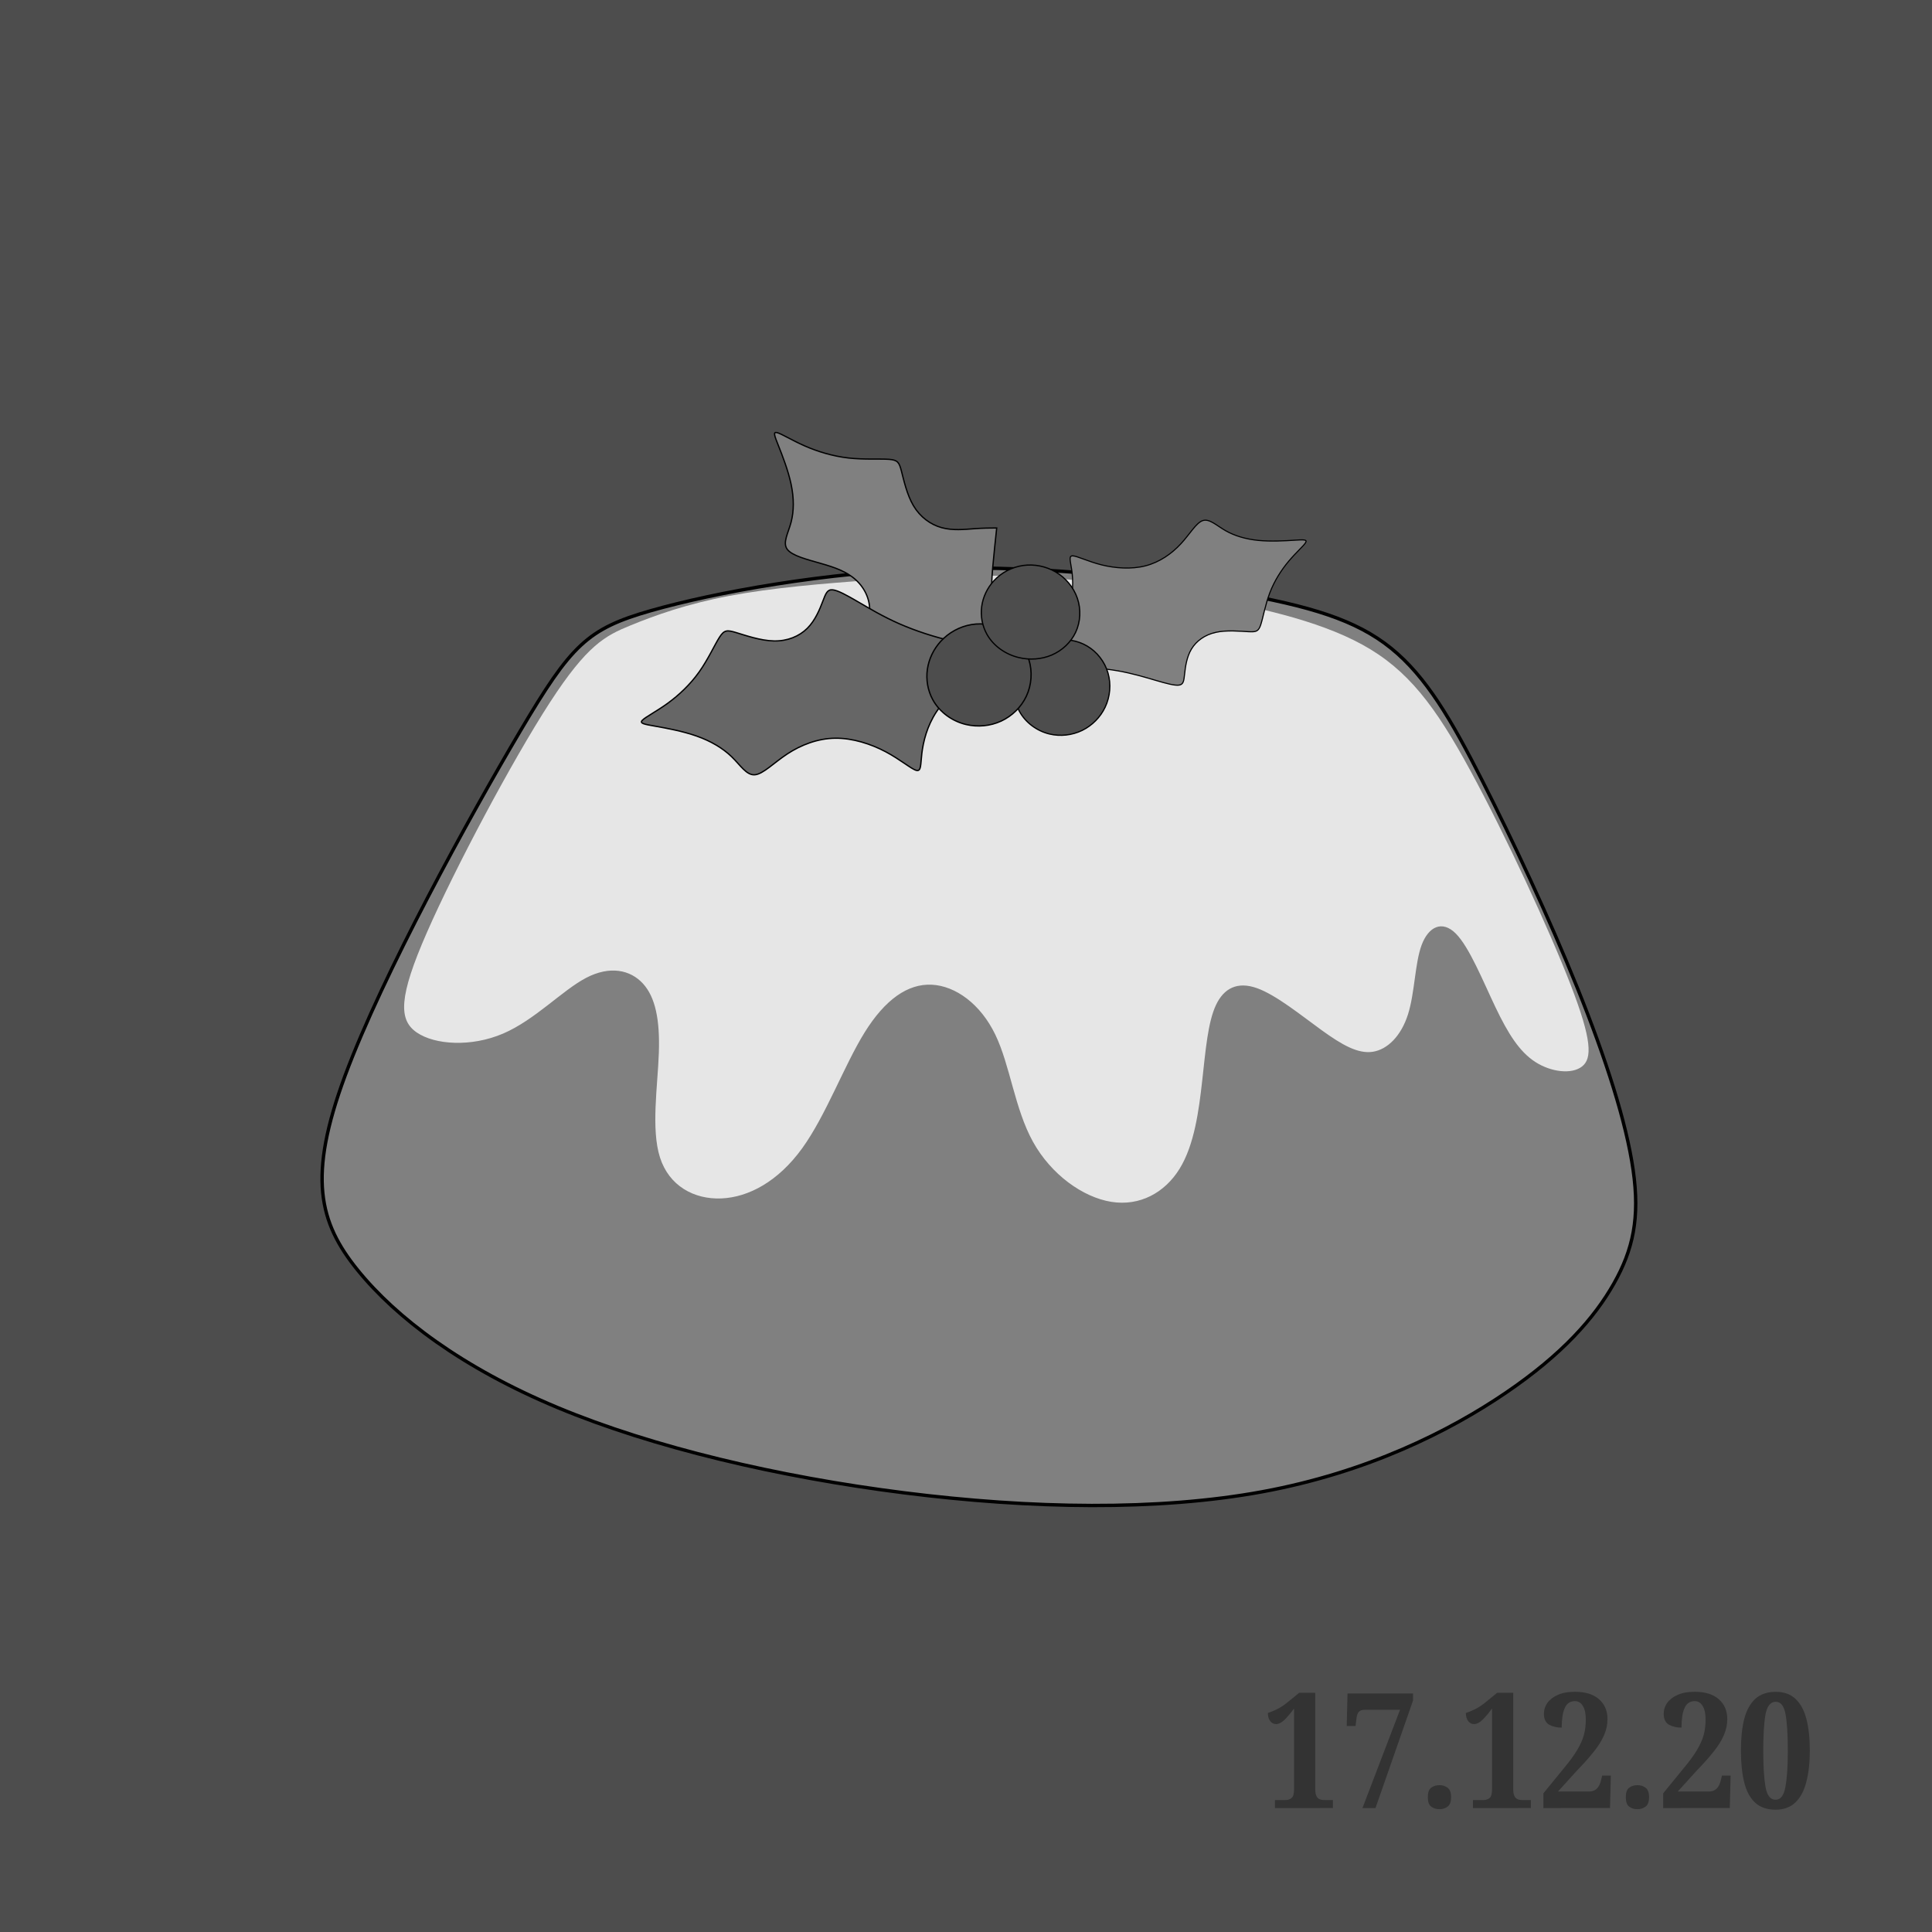
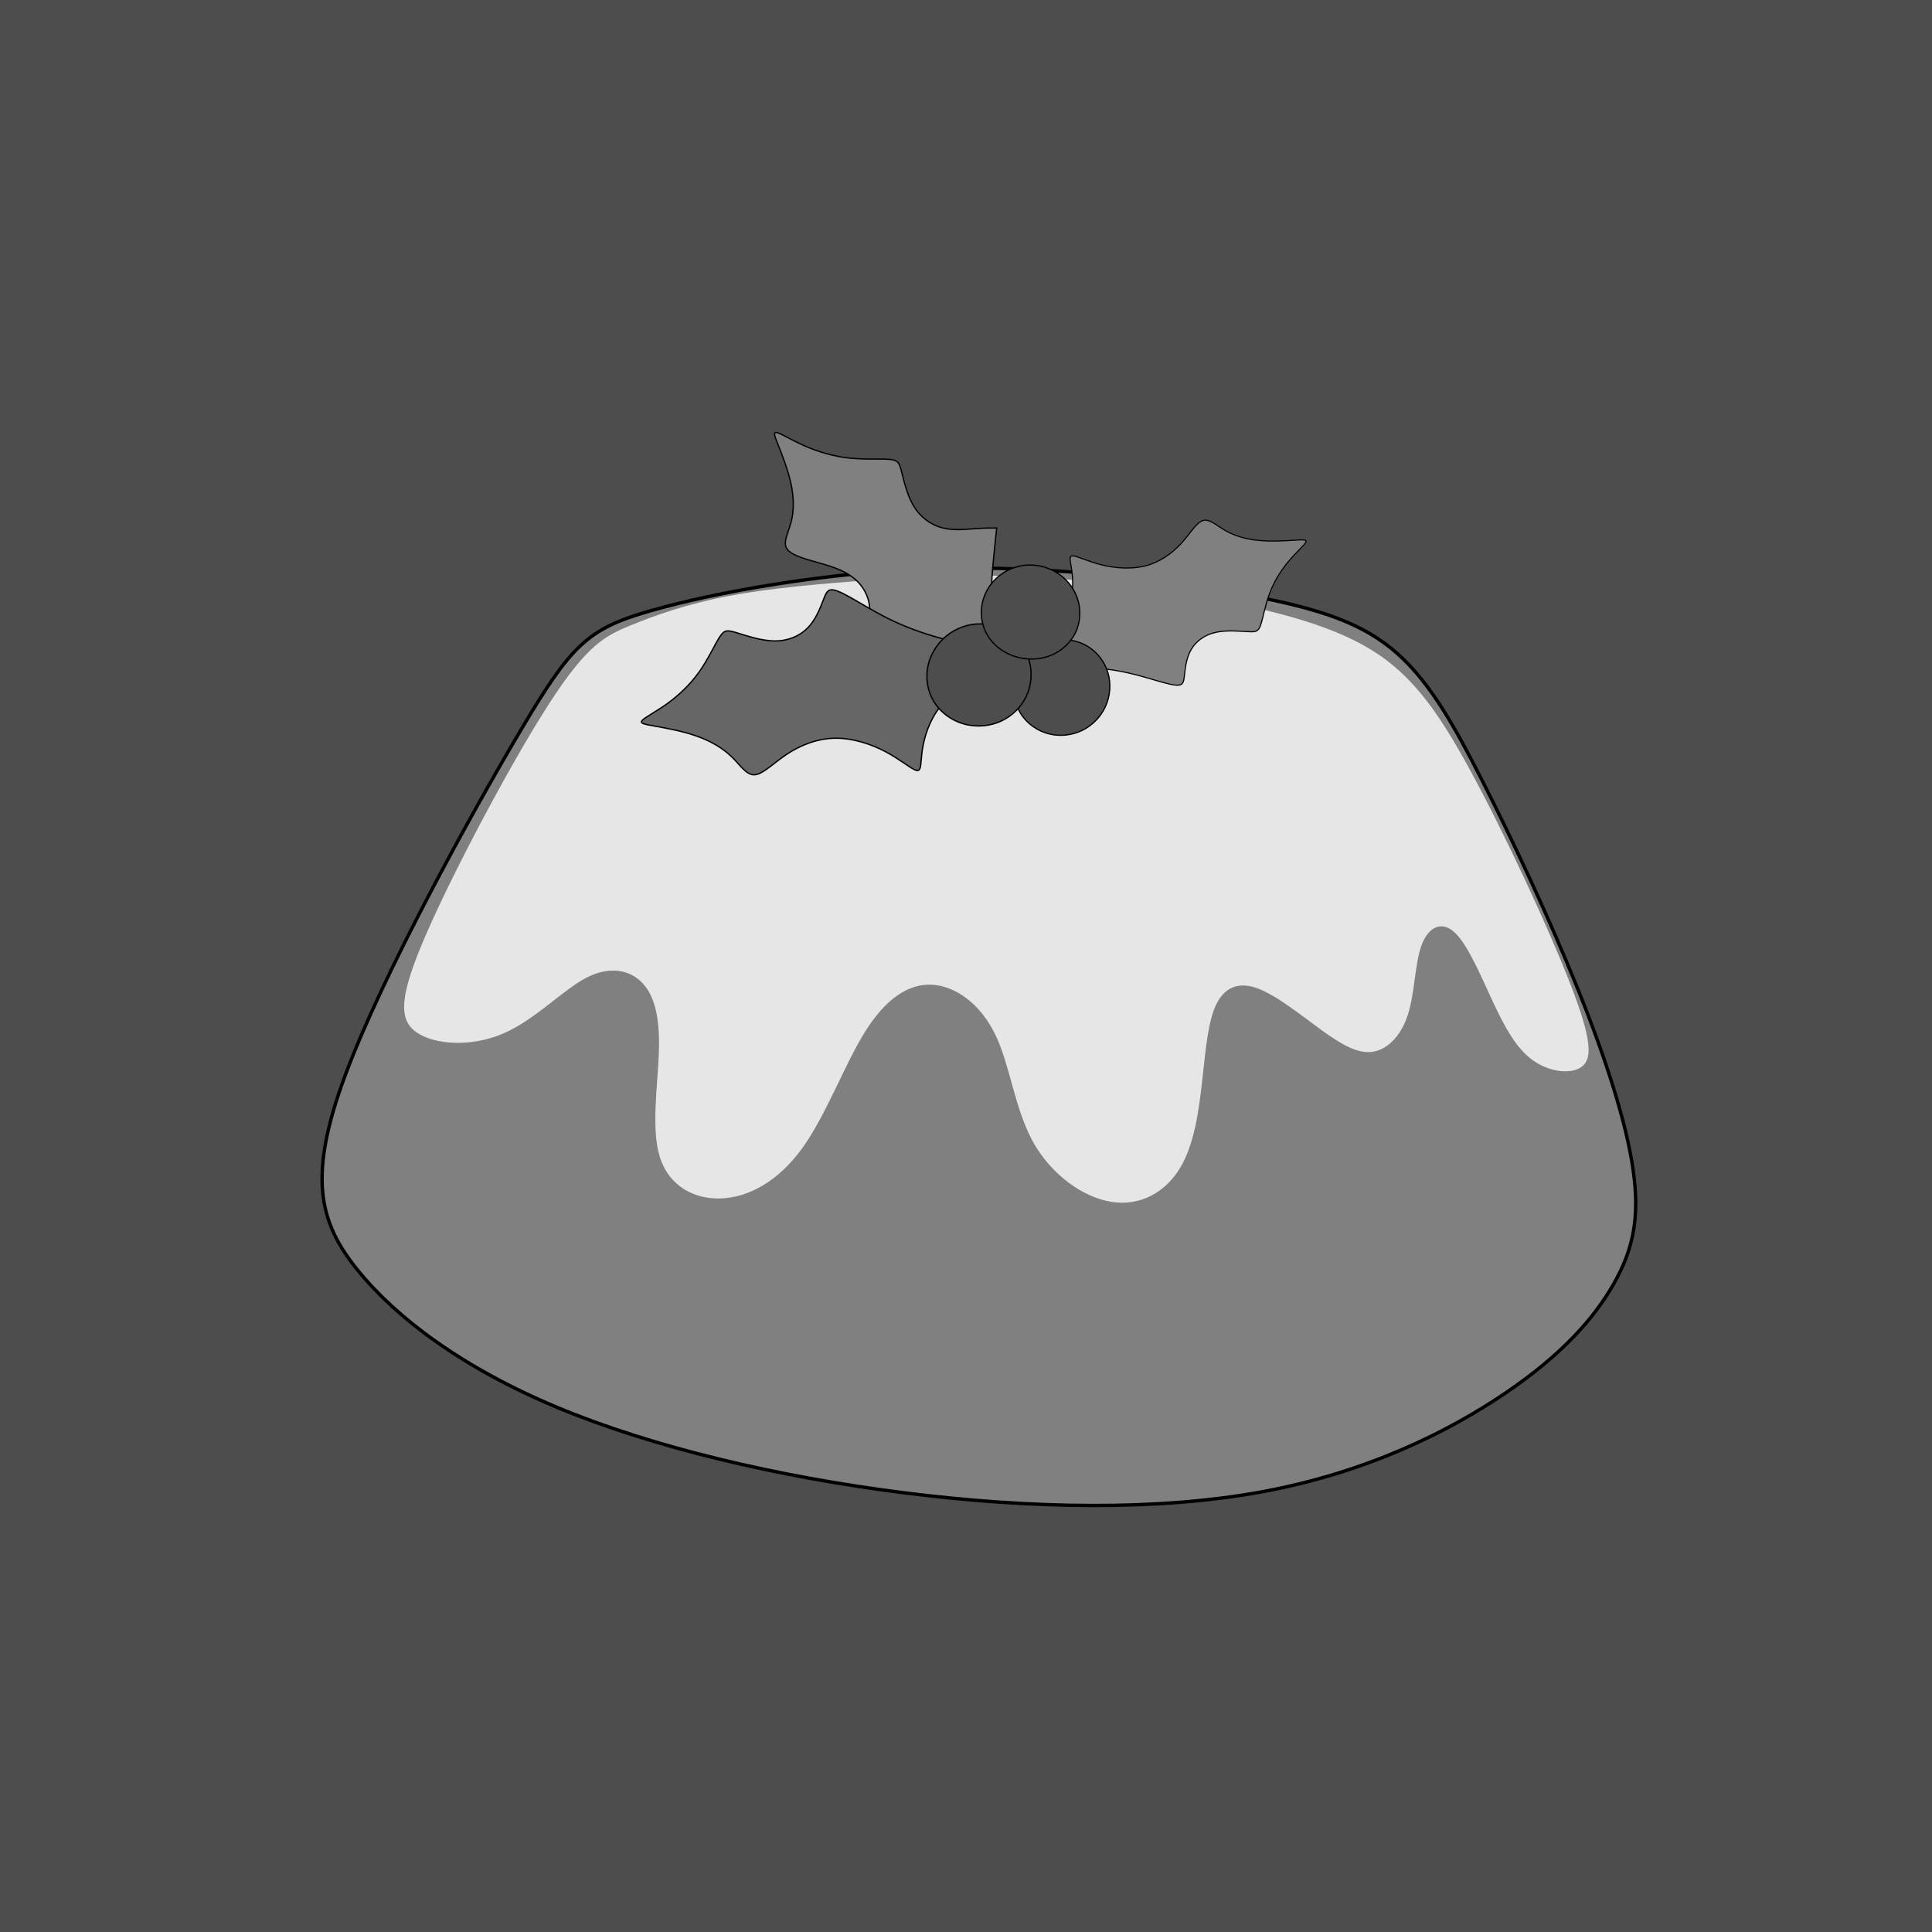
- <svg xmlns="http://www.w3.org/2000/svg" xmlns:ns1="http://www.openswatchbook.org/uri/2009/osb" width="169.333mm" height="169.333mm" viewBox="0 0 169.333 169.333" version="1.1" id="svg36491">
+ <svg xmlns="http://www.w3.org/2000/svg" xmlns:ns1="http://www.openswatchbook.org/uri/2009/osb" width="169.333mm" height="169.333mm" viewBox="0 0 169.333 169.333" id="svg36491">
  <defs id="defs36485">
-     <rect x="47.625" y="243.417" width="63.5" height="26.458" id="rect39168" />
-     <rect x="148.167" y="1081.907" width="1037.167" height="336.26" id="rect6326" />
-     <rect x="867.833" y="3175" width="910.167" height="296.333" id="rect6314" />
-     <rect x="1820.333" y="3217.333" width="846.667" height="169.333" id="rect6302" />
-     <rect x="113.322" y="786.841" width="1024.177" height="243.75" id="rect2516" />
+     <path d="M47.625 243.417h63.5v26.458h-63.5z" id="rect39168" />
+     <path d="M148.167 1081.907h1037.167v336.26H148.167z" id="rect6326" />
+     <path d="M867.833 3175H1778v296.333H867.833z" id="rect6314" />
+     <path d="M1820.333 3217.333h846.667v169.333H1820.333z" id="rect6302" />
+     <path d="M113.322 786.841h1024.177v243.75H113.322z" id="rect2516" />
    <linearGradient id="linearGradient1757" ns1:paint="gradient">
-       <stop style="stop-color:#cccccc;stop-opacity:1;" offset="0" id="stop1753" />
-       <stop style="stop-color:#cccccc;stop-opacity:0;" offset="1" id="stop1755" />
+       <stop style="stop-color:#ccc;stop-opacity:1" offset="0" id="stop1753" />
+       <stop style="stop-color:#ccc;stop-opacity:0" offset="1" id="stop1755" />
    </linearGradient>
    <linearGradient id="linearGradient1324" ns1:paint="gradient">
-       <stop style="stop-color:#000000;stop-opacity:1;" offset="0" id="stop1320" />
-       <stop style="stop-color:#000000;stop-opacity:0;" offset="1" id="stop1322" />
+       <stop style="stop-color:#000;stop-opacity:1" offset="0" id="stop1320" />
+       <stop style="stop-color:#000;stop-opacity:0" offset="1" id="stop1322" />
    </linearGradient>
  </defs>
  <g id="layer1" transform="translate(-15.87501,-52.91666)">
    <g id="g39158" transform="translate(309.9406,-285.75)">
-       <rect style="fill:#4d4d4d;fill-opacity:1;stroke:none;stroke-width:1;stroke-miterlimit:4;stroke-dasharray:none;stroke-opacity:1;paint-order:stroke markers fill" id="rect4085-53-3" width="169.333" height="169.333" x="-294.066" y="338.667" />
+       <path style="fill:#4d4d4d;fill-opacity:1;stroke:none;stroke-width:1;stroke-miterlimit:4;stroke-dasharray:none;stroke-opacity:1;paint-order:stroke markers fill" id="rect4085-53-3" d="M-294.066 338.667h169.333v169.333H-294.066z" />
      <g id="g4054-9" transform="matrix(0.792177,0,0,0.792177,-2556.146,-1704.686)">
-         <path style="fill:#808080;stroke:#000000;stroke-width:0.374px;stroke-linecap:butt;stroke-linejoin:miter;stroke-opacity:1" d="m 3019.485,2665.719 c -3.396,-6.666 -6.163,-11.446 -10.062,-14.591 -3.899,-3.145 -8.93,-4.654 -17.483,-6.163 -8.553,-1.509 -20.628,-3.019 -32.829,-2.641 -12.201,0.377 -24.527,2.641 -31.571,4.654 -7.044,2.013 -8.805,3.773 -14.465,13.333 -5.66,9.56 -15.219,26.917 -19.37,38.111 -4.151,11.195 -2.893,16.226 1.384,21.509 4.277,5.283 11.572,10.817 22.137,15.219 10.566,4.402 24.401,7.673 38.363,9.433 13.962,1.761 28.049,2.012 39.621,-0.126 11.572,-2.138 20.628,-6.666 26.917,-10.943 6.289,-4.277 9.811,-8.302 11.949,-12.075 2.138,-3.773 2.893,-7.295 2.138,-12.578 -0.754,-5.283 -3.018,-12.326 -6.163,-20.125 -3.145,-7.798 -7.17,-16.351 -10.566,-23.018 z" id="path2266-3" />
-         <path style="fill:#e6e6e6;stroke:none;stroke-width:0.374px;stroke-linecap:butt;stroke-linejoin:miter;stroke-opacity:1" d="m 2925.275,2648.613 c -2.767,1.132 -4.78,2.138 -8.931,8.553 -4.151,6.415 -10.44,18.238 -13.584,25.408 -3.144,7.17 -3.144,9.685 -1.132,11.069 2.013,1.383 6.038,1.635 9.559,0.126 3.522,-1.509 6.54,-4.78 9.182,-6.163 2.642,-1.384 4.906,-0.88 6.289,0.629 1.383,1.51 1.887,4.025 1.761,7.673 -0.126,3.648 -0.881,8.427 0.126,11.572 1.006,3.144 3.774,4.654 6.792,4.528 3.019,-0.126 6.289,-1.887 8.93,-5.534 2.641,-3.647 4.654,-9.182 6.918,-12.829 2.264,-3.648 4.78,-5.409 7.421,-5.283 2.642,0.126 5.409,2.138 7.044,5.535 1.635,3.396 2.138,8.176 4.151,11.823 2.013,3.648 5.535,6.163 8.679,6.666 3.144,0.503 5.912,-1.006 7.546,-3.648 1.635,-2.641 2.138,-6.415 2.516,-9.811 0.377,-3.396 0.629,-6.415 1.509,-8.302 0.881,-1.887 2.39,-2.642 4.528,-1.887 2.138,0.755 4.905,3.019 7.17,4.654 2.264,1.635 4.025,2.641 5.66,2.39 1.635,-0.252 3.144,-1.761 3.899,-4.151 0.755,-2.39 0.755,-5.66 1.51,-7.673 0.755,-2.013 2.264,-2.767 3.773,-1.258 1.509,1.51 3.019,5.283 4.402,8.176 1.384,2.893 2.641,4.905 4.402,6.037 1.761,1.132 4.025,1.383 5.157,0.503 1.132,-0.88 1.132,-2.893 -1.258,-9.056 -2.39,-6.163 -7.169,-16.477 -11.068,-23.647 -3.899,-7.17 -6.918,-11.194 -11.949,-13.962 -5.031,-2.767 -12.075,-4.277 -18.741,-5.409 -6.667,-1.132 -12.955,-1.887 -18.741,-2.138 -5.786,-0.252 -11.069,0 -16.603,0.377 -5.534,0.377 -11.32,0.88 -15.974,1.761 -4.654,0.88 -8.176,2.138 -10.943,3.27 z" id="path2270-5" />
-         <path style="display:inline;fill:#808080;stroke:#000000;stroke-width:0.123px;stroke-linecap:butt;stroke-linejoin:miter;stroke-opacity:1" d="m 2971.613,2650.413 c 0.546,-0.769 1.639,-2.307 2.163,-3.82 0.524,-1.512 0.479,-2.999 0.335,-4.042 -0.144,-1.043 -0.388,-1.644 0.093,-1.637 0.482,0.01 1.69,0.62 3.19,0.996 1.5,0.375 3.293,0.512 4.858,0.111 1.565,-0.401 2.901,-1.338 3.915,-2.432 1.014,-1.093 1.704,-2.342 2.437,-2.578 0.733,-0.236 1.508,0.54 2.509,1.113 1.002,0.573 2.23,0.942 3.624,1.08 1.394,0.138 2.954,0.046 3.967,-0.018 1.012,-0.064 1.477,-0.101 1.28,0.251 -0.197,0.351 -1.055,1.089 -1.87,2.058 -0.815,0.969 -1.585,2.168 -2.094,3.497 -0.509,1.329 -0.755,2.786 -1.007,3.543 -0.252,0.757 -0.508,0.814 -1.385,0.768 -0.877,-0.046 -2.376,-0.195 -3.594,0.076 -1.218,0.27 -2.156,0.959 -2.692,1.853 -0.535,0.894 -0.668,1.992 -0.752,2.745 -0.083,0.753 -0.117,1.162 -0.606,1.237 -0.489,0.075 -1.432,-0.183 -2.6,-0.526 -1.168,-0.342 -2.559,-0.768 -4.193,-1.054 -1.634,-0.285 -3.51,-0.43 -5.233,-0.396 -1.723,0.035 -3.294,0.25 -3.75,-0.063 -0.457,-0.313 0.2,-1.153 0.529,-1.574 0.329,-0.42 0.329,-0.42 0.875,-1.19 z" id="path1115-9-4-6" />
-         <path style="display:inline;fill:#808080;stroke:#000000;stroke-width:0.143px;stroke-linecap:butt;stroke-linejoin:miter;stroke-opacity:1" d="m 2964.147,2654.878 c -1.158,-0.468 -3.475,-1.404 -5.401,-1.879 -1.926,-0.475 -3.461,-0.488 -5.009,-0.341 -1.548,0.148 -3.108,0.457 -3.29,-0.402 -0.181,-0.859 1.016,-2.886 1.259,-4.607 0.243,-1.721 -0.467,-3.135 -1.485,-4.069 -1.018,-0.934 -2.341,-1.387 -3.854,-1.821 -1.513,-0.434 -3.215,-0.849 -3.746,-1.577 -0.531,-0.728 0.108,-1.767 0.43,-2.998 0.322,-1.23 0.326,-2.651 0,-4.19 -0.323,-1.539 -0.974,-3.196 -1.401,-4.27 -0.427,-1.074 -0.631,-1.565 -0.152,-1.446 0.479,0.12 1.642,0.85 3.059,1.472 1.417,0.622 3.089,1.137 4.821,1.334 1.732,0.198 3.523,0.079 4.497,0.151 0.974,0.072 1.129,0.333 1.381,1.291 0.251,0.958 0.599,2.611 1.339,3.853 0.74,1.242 1.873,2.071 3.105,2.413 1.232,0.342 2.564,0.195 3.597,0.12 1.033,-0.075 1.767,-0.079 2.502,-0.082 -0.158,1.487 -0.317,2.974 -0.433,4.289 -0.117,1.315 -0.192,2.457 0.012,4.058 0.204,1.601 0.687,3.661 1.214,5.657 0.528,1.996 1.1,3.928 0.444,4.473 -0.656,0.546 -2.539,-0.294 -3.033,-0.686 -0.493,-0.391 0.404,-0.334 0.852,-0.305 0.448,0.029 0.449,0.029 -0.71,-0.439 z" id="path1115-6-2-5" />
-         <path style="display:inline;fill:#4d4d4d;stroke:#000000;stroke-width:0.137px;stroke-linecap:butt;stroke-linejoin:miter;stroke-opacity:1" d="m 2971.649,2660.626 c -1.408,-0.333 -2.674,-1.269 -3.357,-2.545 -0.513,-0.958 -0.694,-2.085 -0.533,-3.159 0.161,-1.075 0.659,-2.092 1.39,-2.896 0.817,-0.899 1.928,-1.532 3.123,-1.747 1.195,-0.215 2.467,-0.01 3.517,0.604 1.116,0.65 1.96,1.746 2.321,2.986 0.362,1.24 0.243,2.61 -0.308,3.778 -0.526,1.115 -1.441,2.042 -2.55,2.58 -1.109,0.538 -2.404,0.683 -3.604,0.399 z" id="path1083-0-0-1" />
-         <path style="display:inline;fill:#666666;stroke:#000000;stroke-width:0.147px;stroke-linecap:butt;stroke-linejoin:miter;stroke-opacity:1" d="m 2963.325,2653.917 c -1.377,1.139 -3.114,2.623 -4.183,4.236 -1.07,1.614 -1.473,3.358 -1.625,4.614 -0.152,1.256 -0.053,2.024 -0.61,1.881 -0.556,-0.143 -1.768,-1.199 -3.391,-2.058 -1.623,-0.86 -3.658,-1.524 -5.593,-1.499 -1.935,0.026 -3.77,0.741 -5.279,1.729 -1.509,0.988 -2.691,2.247 -3.613,2.316 -0.921,0.068 -1.581,-1.054 -2.566,-2.004 -0.985,-0.949 -2.295,-1.725 -3.867,-2.279 -1.573,-0.554 -3.408,-0.886 -4.601,-1.097 -1.192,-0.21 -1.742,-0.299 -1.406,-0.652 0.336,-0.353 1.556,-0.971 2.796,-1.87 1.24,-0.899 2.5,-2.079 3.496,-3.483 0.996,-1.404 1.728,-3.032 2.251,-3.843 0.523,-0.811 0.838,-0.805 1.84,-0.504 1.002,0.301 2.692,0.896 4.186,0.924 1.494,0.028 2.792,-0.51 3.685,-1.4 0.894,-0.89 1.384,-2.132 1.711,-2.986 0.327,-0.854 0.491,-1.32 1.08,-1.27 0.589,0.05 1.603,0.617 2.851,1.345 1.248,0.728 2.729,1.616 4.534,2.409 1.805,0.793 3.934,1.49 5.941,1.935 2.007,0.445 3.892,0.637 4.325,1.13 0.433,0.493 -0.585,1.287 -1.962,2.425 z" id="path1115-68-9" />
-         <path style="display:inline;fill:#4d4d4d;stroke:#000000;stroke-width:0.147px;stroke-linecap:butt;stroke-linejoin:miter;stroke-opacity:1" d="m 2962.403,2659.573 c -1.533,-0.364 -2.923,-1.362 -3.678,-2.745 -0.555,-1.017 -0.759,-2.217 -0.595,-3.364 0.165,-1.147 0.693,-2.235 1.474,-3.09 0.889,-0.973 2.108,-1.642 3.408,-1.857 1.3,-0.214 2.674,0.032 3.813,0.696 1.198,0.699 2.12,1.856 2.532,3.18 0.412,1.324 0.31,2.801 -0.281,4.055 -0.567,1.202 -1.573,2.187 -2.779,2.745 -1.206,0.558 -2.602,0.688 -3.895,0.38 z" id="path1083-9-8-27" />
-         <path style="display:inline;fill:#4d4d4d;stroke:#000000;stroke-width:0.138px;stroke-linecap:butt;stroke-linejoin:miter;stroke-opacity:1" d="m 2968.24,2652.166 c -1.452,-0.349 -2.788,-1.264 -3.519,-2.566 -0.521,-0.928 -0.723,-2.028 -0.582,-3.082 0.141,-1.055 0.621,-2.059 1.342,-2.842 0.842,-0.915 2.01,-1.522 3.241,-1.696 1.232,-0.174 2.518,0.085 3.592,0.712 1.111,0.65 1.991,1.697 2.408,2.915 0.416,1.218 0.358,2.598 -0.189,3.763 -0.528,1.124 -1.498,2.024 -2.64,2.513 -1.142,0.489 -2.444,0.573 -3.652,0.283 z" id="path1083-8-8" />
+         <path style="fill:gray;stroke:#000;stroke-width:.374px;stroke-linecap:butt;stroke-linejoin:miter;stroke-opacity:1" d="m3019.485 2665.719c-3.396-6.666-6.163-11.446-10.062-14.591-3.899-3.145-8.93-4.654-17.483-6.163-8.553-1.509-20.628-3.019-32.829-2.641-12.201.377-24.527 2.641-31.571 4.654-7.044 2.013-8.805 3.773-14.465 13.333-5.66 9.56-15.219 26.917-19.37 38.111-4.151 11.195-2.893 16.226 1.384 21.509 4.277 5.283 11.572 10.817 22.137 15.219 10.566 4.402 24.401 7.673 38.363 9.433 13.962 1.761 28.049 2.012 39.621-.126 11.572-2.138 20.628-6.666 26.917-10.943 6.289-4.277 9.811-8.302 11.949-12.075 2.138-3.773 2.893-7.295 2.138-12.578-.754-5.283-3.018-12.326-6.163-20.125-3.145-7.798-7.17-16.351-10.566-23.018z" id="path2266-3" />
+         <path style="fill:#e6e6e6;stroke:none;stroke-width:.374px;stroke-linecap:butt;stroke-linejoin:miter;stroke-opacity:1" d="m2925.275 2648.613c-2.767 1.132-4.78 2.138-8.931 8.553-4.151 6.415-10.44 18.238-13.584 25.408-3.144 7.17-3.144 9.685-1.132 11.069 2.013 1.383 6.038 1.635 9.559.126 3.522-1.509 6.54-4.78 9.182-6.163 2.642-1.384 4.906-.88 6.289.629 1.383 1.51 1.887 4.025 1.761 7.673-.126 3.648-.881 8.427.126 11.572 1.006 3.144 3.774 4.654 6.792 4.528 3.019-.126 6.289-1.887 8.93-5.534 2.641-3.647 4.654-9.182 6.918-12.829 2.264-3.648 4.78-5.409 7.421-5.283 2.642.126 5.409 2.138 7.044 5.535 1.635 3.396 2.138 8.176 4.151 11.823 2.013 3.648 5.535 6.163 8.679 6.666 3.144.503 5.912-1.006 7.546-3.648 1.635-2.641 2.138-6.415 2.516-9.811.377-3.396.629-6.415 1.509-8.302.881-1.887 2.39-2.642 4.528-1.887 2.138.755 4.905 3.019 7.17 4.654 2.264 1.635 4.025 2.641 5.66 2.39 1.635-.252 3.144-1.761 3.899-4.151.755-2.39.755-5.66 1.51-7.673.755-2.013 2.264-2.767 3.773-1.258 1.509 1.51 3.019 5.283 4.402 8.176 1.384 2.893 2.641 4.905 4.402 6.037 1.761 1.132 4.025 1.383 5.157.503 1.132-.88 1.132-2.893-1.258-9.056-2.39-6.163-7.169-16.477-11.068-23.647-3.899-7.17-6.918-11.194-11.949-13.962-5.031-2.767-12.075-4.277-18.741-5.409-6.667-1.132-12.955-1.887-18.741-2.138-5.786-.252-11.069.0-16.603.377-5.534.377-11.32.88-15.974 1.761-4.654.88-8.176 2.138-10.943 3.27z" id="path2270-5" />
+         <path style="display:inline;fill:gray;stroke:#000;stroke-width:.123px;stroke-linecap:butt;stroke-linejoin:miter;stroke-opacity:1" d="m2971.613 2650.413c.546-.769 1.639-2.307 2.163-3.82.524-1.512.479-2.999.335-4.042-.144-1.043-.388-1.644.093-1.637.482.01 1.69.62 3.19.996 1.5.375 3.293.512 4.858.111 1.565-.401 2.901-1.338 3.915-2.432 1.014-1.093 1.704-2.342 2.437-2.578.733-.236 1.508.54 2.509 1.113 1.002.573 2.23.942 3.624 1.08 1.394.138 2.954.046 3.967-.018 1.012-.064 1.477-.101 1.28.251-.197.351-1.055 1.089-1.87 2.058-.815.969-1.585 2.168-2.094 3.497-.509 1.329-.755 2.786-1.007 3.543-.252.757-.508.814-1.385.768-.877-.046-2.376-.195-3.594.076-1.218.27-2.156.959-2.692 1.853-.535.894-.668 1.992-.752 2.745-.083.753-.117 1.162-.606 1.237-.489.075-1.432-.183-2.6-.526-1.168-.342-2.559-.768-4.193-1.054-1.634-.285-3.51-.43-5.233-.396-1.723.035-3.294.25-3.75-.063-.457-.313.2-1.153.529-1.574.329-.42.329-.42.875-1.19z" id="path1115-9-4-6" />
+         <path style="display:inline;fill:gray;stroke:#000;stroke-width:.143px;stroke-linecap:butt;stroke-linejoin:miter;stroke-opacity:1" d="m2964.147 2654.878c-1.158-.468-3.475-1.404-5.401-1.879-1.926-.475-3.461-.488-5.009-.341-1.548.148-3.108.457-3.29-.402-.181-.859 1.016-2.886 1.259-4.607.243-1.721-.467-3.135-1.485-4.069-1.018-.934-2.341-1.387-3.854-1.821-1.513-.434-3.215-.849-3.746-1.577-.531-.728.108-1.767.43-2.998.322-1.23.326-2.651.0-4.19-.323-1.539-.974-3.196-1.401-4.27-.427-1.074-.631-1.565-.152-1.446.479.12 1.642.85 3.059 1.472 1.417.622 3.089 1.137 4.821 1.334 1.732.198 3.523.079 4.497.151.974.072 1.129.333 1.381 1.291.251.958.599 2.611 1.339 3.853.74 1.242 1.873 2.071 3.105 2.413 1.232.342 2.564.195 3.597.12 1.033-.075 1.767-.079 2.502-.082-.158 1.487-.317 2.974-.433 4.289-.117 1.315-.192 2.457.012 4.058.204 1.601.687 3.661 1.214 5.657.528 1.996 1.1 3.928.444 4.473-.656.546-2.539-.294-3.033-.686-.493-.391.404-.334.852-.305.448.029.449.029-.71-.439z" id="path1115-6-2-5" />
+         <path style="display:inline;fill:#4d4d4d;stroke:#000;stroke-width:.137px;stroke-linecap:butt;stroke-linejoin:miter;stroke-opacity:1" d="m2971.649 2660.626c-1.408-.333-2.674-1.269-3.357-2.545-.513-.958-.694-2.085-.533-3.159.161-1.075.659-2.092 1.39-2.896.817-.899 1.928-1.532 3.123-1.747 1.195-.215 2.467-.01 3.517.604 1.116.65 1.96 1.746 2.321 2.986.362 1.24.243 2.61-.308 3.778-.526 1.115-1.441 2.042-2.55 2.58-1.109.538-2.404.683-3.604.399z" id="path1083-0-0-1" />
+         <path style="display:inline;fill:#666;stroke:#000;stroke-width:.147px;stroke-linecap:butt;stroke-linejoin:miter;stroke-opacity:1" d="m2963.325 2653.917c-1.377 1.139-3.114 2.623-4.183 4.236-1.07 1.614-1.473 3.358-1.625 4.614-.152 1.256-.053 2.024-.61 1.881-.556-.143-1.768-1.199-3.391-2.058-1.623-.86-3.658-1.524-5.593-1.499-1.935.026-3.77.741-5.279 1.729-1.509.988-2.691 2.247-3.613 2.316-.921.068-1.581-1.054-2.566-2.004-.985-.949-2.295-1.725-3.867-2.279-1.573-.554-3.408-.886-4.601-1.097-1.192-.21-1.742-.299-1.406-.652.336-.353 1.556-.971 2.796-1.87 1.24-.899 2.5-2.079 3.496-3.483.996-1.404 1.728-3.032 2.251-3.843.523-.811.838-.805 1.84-.504 1.002.301 2.692.896 4.186.924 1.494.028 2.792-.51 3.685-1.4.894-.89 1.384-2.132 1.711-2.986.327-.854.491-1.32 1.08-1.27.589.05 1.603.617 2.851 1.345 1.248.728 2.729 1.616 4.534 2.409 1.805.793 3.934 1.49 5.941 1.935 2.007.445 3.892.637 4.325 1.13.433.493-.585 1.287-1.962 2.425z" id="path1115-68-9" />
+         <path style="display:inline;fill:#4d4d4d;stroke:#000;stroke-width:.147px;stroke-linecap:butt;stroke-linejoin:miter;stroke-opacity:1" d="m2962.403 2659.573c-1.533-.364-2.923-1.362-3.678-2.745-.555-1.017-.759-2.217-.595-3.364.165-1.147.693-2.235 1.474-3.09.889-.973 2.108-1.642 3.408-1.857 1.3-.214 2.674.032 3.813.696 1.198.699 2.12 1.856 2.532 3.18.412 1.324.31 2.801-.281 4.055-.567 1.202-1.573 2.187-2.779 2.745-1.206.558-2.602.688-3.895.38z" id="path1083-9-8-27" />
+         <path style="display:inline;fill:#4d4d4d;stroke:#000;stroke-width:.138px;stroke-linecap:butt;stroke-linejoin:miter;stroke-opacity:1" d="m2968.24 2652.166c-1.452-.349-2.788-1.264-3.519-2.566-.521-.928-.723-2.028-.582-3.082.141-1.055.621-2.059 1.342-2.842.842-.915 2.01-1.522 3.241-1.696 1.232-.174 2.518.085 3.592.712 1.111.65 1.991 1.697 2.408 2.915.416 1.218.358 2.598-.189 3.763-.528 1.124-1.498 2.024-2.64 2.513-1.142.489-2.444.573-3.652.283z" id="path1083-8-8" />
      </g>
-     </g>
-     <g aria-label="17.12.20" id="text39166" style="font-style:normal;font-weight:normal;font-size:10.583px;line-height:1.25;font-family:sans-serif;white-space:pre;shape-inside:url(#rect39168);fill:#000000;fill-opacity:1;stroke:none" transform="matrix(1.329784,0,0,1.329784,63.17648,-125.1133)">
-       <path d="m 48.461,253.05 v -0.529 h 0.677 q 0.265,0 0.423,-0.138 0.159,-0.138 0.159,-0.572 v -5.323 q -0.339,0.466 -0.635,0.751 -0.286,0.275 -0.561,0.275 -0.212,0 -0.37,-0.191 -0.159,-0.201 -0.159,-0.54 0.265,-0.085 0.614,-0.254 0.349,-0.169 0.804,-0.55 l 0.646,-0.529 h 1.058 v 6.361 q 0,0.37 0.138,0.54 0.138,0.169 0.444,0.169 h 0.582 v 0.529 z" style="font-style:normal;font-variant:normal;font-weight:bold;font-stretch:condensed;font-family:'Noto Serif';-inkscape-font-specification:'Noto Serif Bold Condensed';fill:#333333" id="path39172" />
-       <path d="m 54.229,253.05 2.476,-6.477 h -2.339 q -0.254,0 -0.381,0.138 -0.116,0.138 -0.148,0.413 l -0.064,0.519 H 53.192 l 0.053,-2.148 h 4.318 v 0.466 l -2.476,7.091 z" style="font-style:normal;font-variant:normal;font-weight:bold;font-stretch:condensed;font-family:'Noto Serif';-inkscape-font-specification:'Noto Serif Bold Condensed';fill:#333333" id="path39174" />
-       <path d="m 59.309,253.124 q -0.328,0 -0.55,-0.169 -0.222,-0.169 -0.222,-0.624 0,-0.455 0.222,-0.624 0.222,-0.169 0.55,-0.169 0.296,0 0.529,0.169 0.233,0.169 0.233,0.624 0,0.455 -0.233,0.624 -0.233,0.169 -0.529,0.169 z" style="font-style:normal;font-variant:normal;font-weight:bold;font-stretch:condensed;font-family:'Noto Serif';-inkscape-font-specification:'Noto Serif Bold Condensed';fill:#333333" id="path39176" />
-       <path d="m 61.51,253.05 v -0.529 h 0.677 q 0.265,0 0.423,-0.138 0.159,-0.138 0.159,-0.572 v -5.323 q -0.339,0.466 -0.635,0.751 -0.286,0.275 -0.561,0.275 -0.212,0 -0.37,-0.191 -0.159,-0.201 -0.159,-0.54 0.265,-0.085 0.614,-0.254 0.349,-0.169 0.804,-0.55 l 0.646,-0.529 h 1.058 v 6.361 q 0,0.37 0.138,0.54 0.138,0.169 0.444,0.169 h 0.582 v 0.529 z" style="font-style:normal;font-variant:normal;font-weight:bold;font-stretch:condensed;font-family:'Noto Serif';-inkscape-font-specification:'Noto Serif Bold Condensed';fill:#333333" id="path39178" />
-       <path d="m 66.156,253.05 v -0.974 l 1.355,-1.662 q 0.561,-0.667 0.868,-1.185 0.317,-0.529 0.444,-0.995 0.127,-0.476 0.127,-0.995 0,-0.624 -0.201,-0.931 -0.191,-0.307 -0.519,-0.307 -0.466,0 -0.667,0.455 -0.201,0.444 -0.201,1.291 -0.476,0 -0.825,-0.191 -0.349,-0.201 -0.349,-0.73 0,-0.37 0.222,-0.699 0.233,-0.328 0.677,-0.529 0.455,-0.212 1.143,-0.212 1.048,0 1.598,0.497 0.55,0.487 0.55,1.302 0,0.561 -0.233,1.079 -0.222,0.519 -0.677,1.079 -0.444,0.561 -1.122,1.259 l -1.228,1.355 h 2.074 q 0.275,0 0.476,-0.18 0.201,-0.191 0.286,-0.561 l 0.074,-0.307 h 0.571 l -0.053,2.138 z" style="font-style:normal;font-variant:normal;font-weight:bold;font-stretch:condensed;font-family:'Noto Serif';-inkscape-font-specification:'Noto Serif Bold Condensed';fill:#333333" id="path39180" />
-       <path d="m 72.358,253.124 q -0.328,0 -0.55,-0.169 -0.222,-0.169 -0.222,-0.624 0,-0.455 0.222,-0.624 0.222,-0.169 0.55,-0.169 0.296,0 0.529,0.169 0.233,0.169 0.233,0.624 0,0.455 -0.233,0.624 -0.233,0.169 -0.529,0.169 z" style="font-style:normal;font-variant:normal;font-weight:bold;font-stretch:condensed;font-family:'Noto Serif';-inkscape-font-specification:'Noto Serif Bold Condensed';fill:#333333" id="path39182" />
-       <path d="m 74.051,253.05 v -0.974 l 1.355,-1.662 q 0.561,-0.667 0.868,-1.185 0.317,-0.529 0.444,-0.995 0.127,-0.476 0.127,-0.995 0,-0.624 -0.201,-0.931 -0.19,-0.307 -0.519,-0.307 -0.466,0 -0.667,0.455 -0.201,0.444 -0.201,1.291 -0.476,0 -0.825,-0.191 -0.349,-0.201 -0.349,-0.73 0,-0.37 0.222,-0.699 0.233,-0.328 0.677,-0.529 0.455,-0.212 1.143,-0.212 1.048,0 1.598,0.497 0.55,0.487 0.55,1.302 0,0.561 -0.233,1.079 -0.222,0.519 -0.677,1.079 -0.444,0.561 -1.122,1.259 l -1.228,1.355 h 2.074 q 0.275,0 0.476,-0.18 0.201,-0.191 0.286,-0.561 l 0.074,-0.307 h 0.571 l -0.053,2.138 z" style="font-style:normal;font-variant:normal;font-weight:bold;font-stretch:condensed;font-family:'Noto Serif';-inkscape-font-specification:'Noto Serif Bold Condensed';fill:#333333" id="path39184" />
-       <path d="m 81.46,253.156 q -0.857,0 -1.365,-0.476 -0.497,-0.476 -0.709,-1.344 -0.212,-0.878 -0.212,-2.085 0,-1.196 0.212,-2.053 0.222,-0.868 0.72,-1.333 0.508,-0.476 1.365,-0.476 0.815,0 1.302,0.466 0.497,0.466 0.72,1.333 0.222,0.868 0.222,2.074 0,1.196 -0.233,2.074 -0.222,0.868 -0.72,1.344 -0.497,0.476 -1.302,0.476 z m 0,-0.656 q 0.497,0 0.646,-0.847 0.159,-0.847 0.159,-2.392 0,-1.545 -0.148,-2.381 -0.148,-0.836 -0.646,-0.836 -0.519,0 -0.677,0.836 -0.148,0.836 -0.148,2.381 0,1.545 0.148,2.392 0.148,0.847 0.667,0.847 z" style="font-style:normal;font-variant:normal;font-weight:bold;font-stretch:condensed;font-family:'Noto Serif';-inkscape-font-specification:'Noto Serif Bold Condensed';fill:#333333" id="path39186" />
    </g>
  </g>
</svg>
